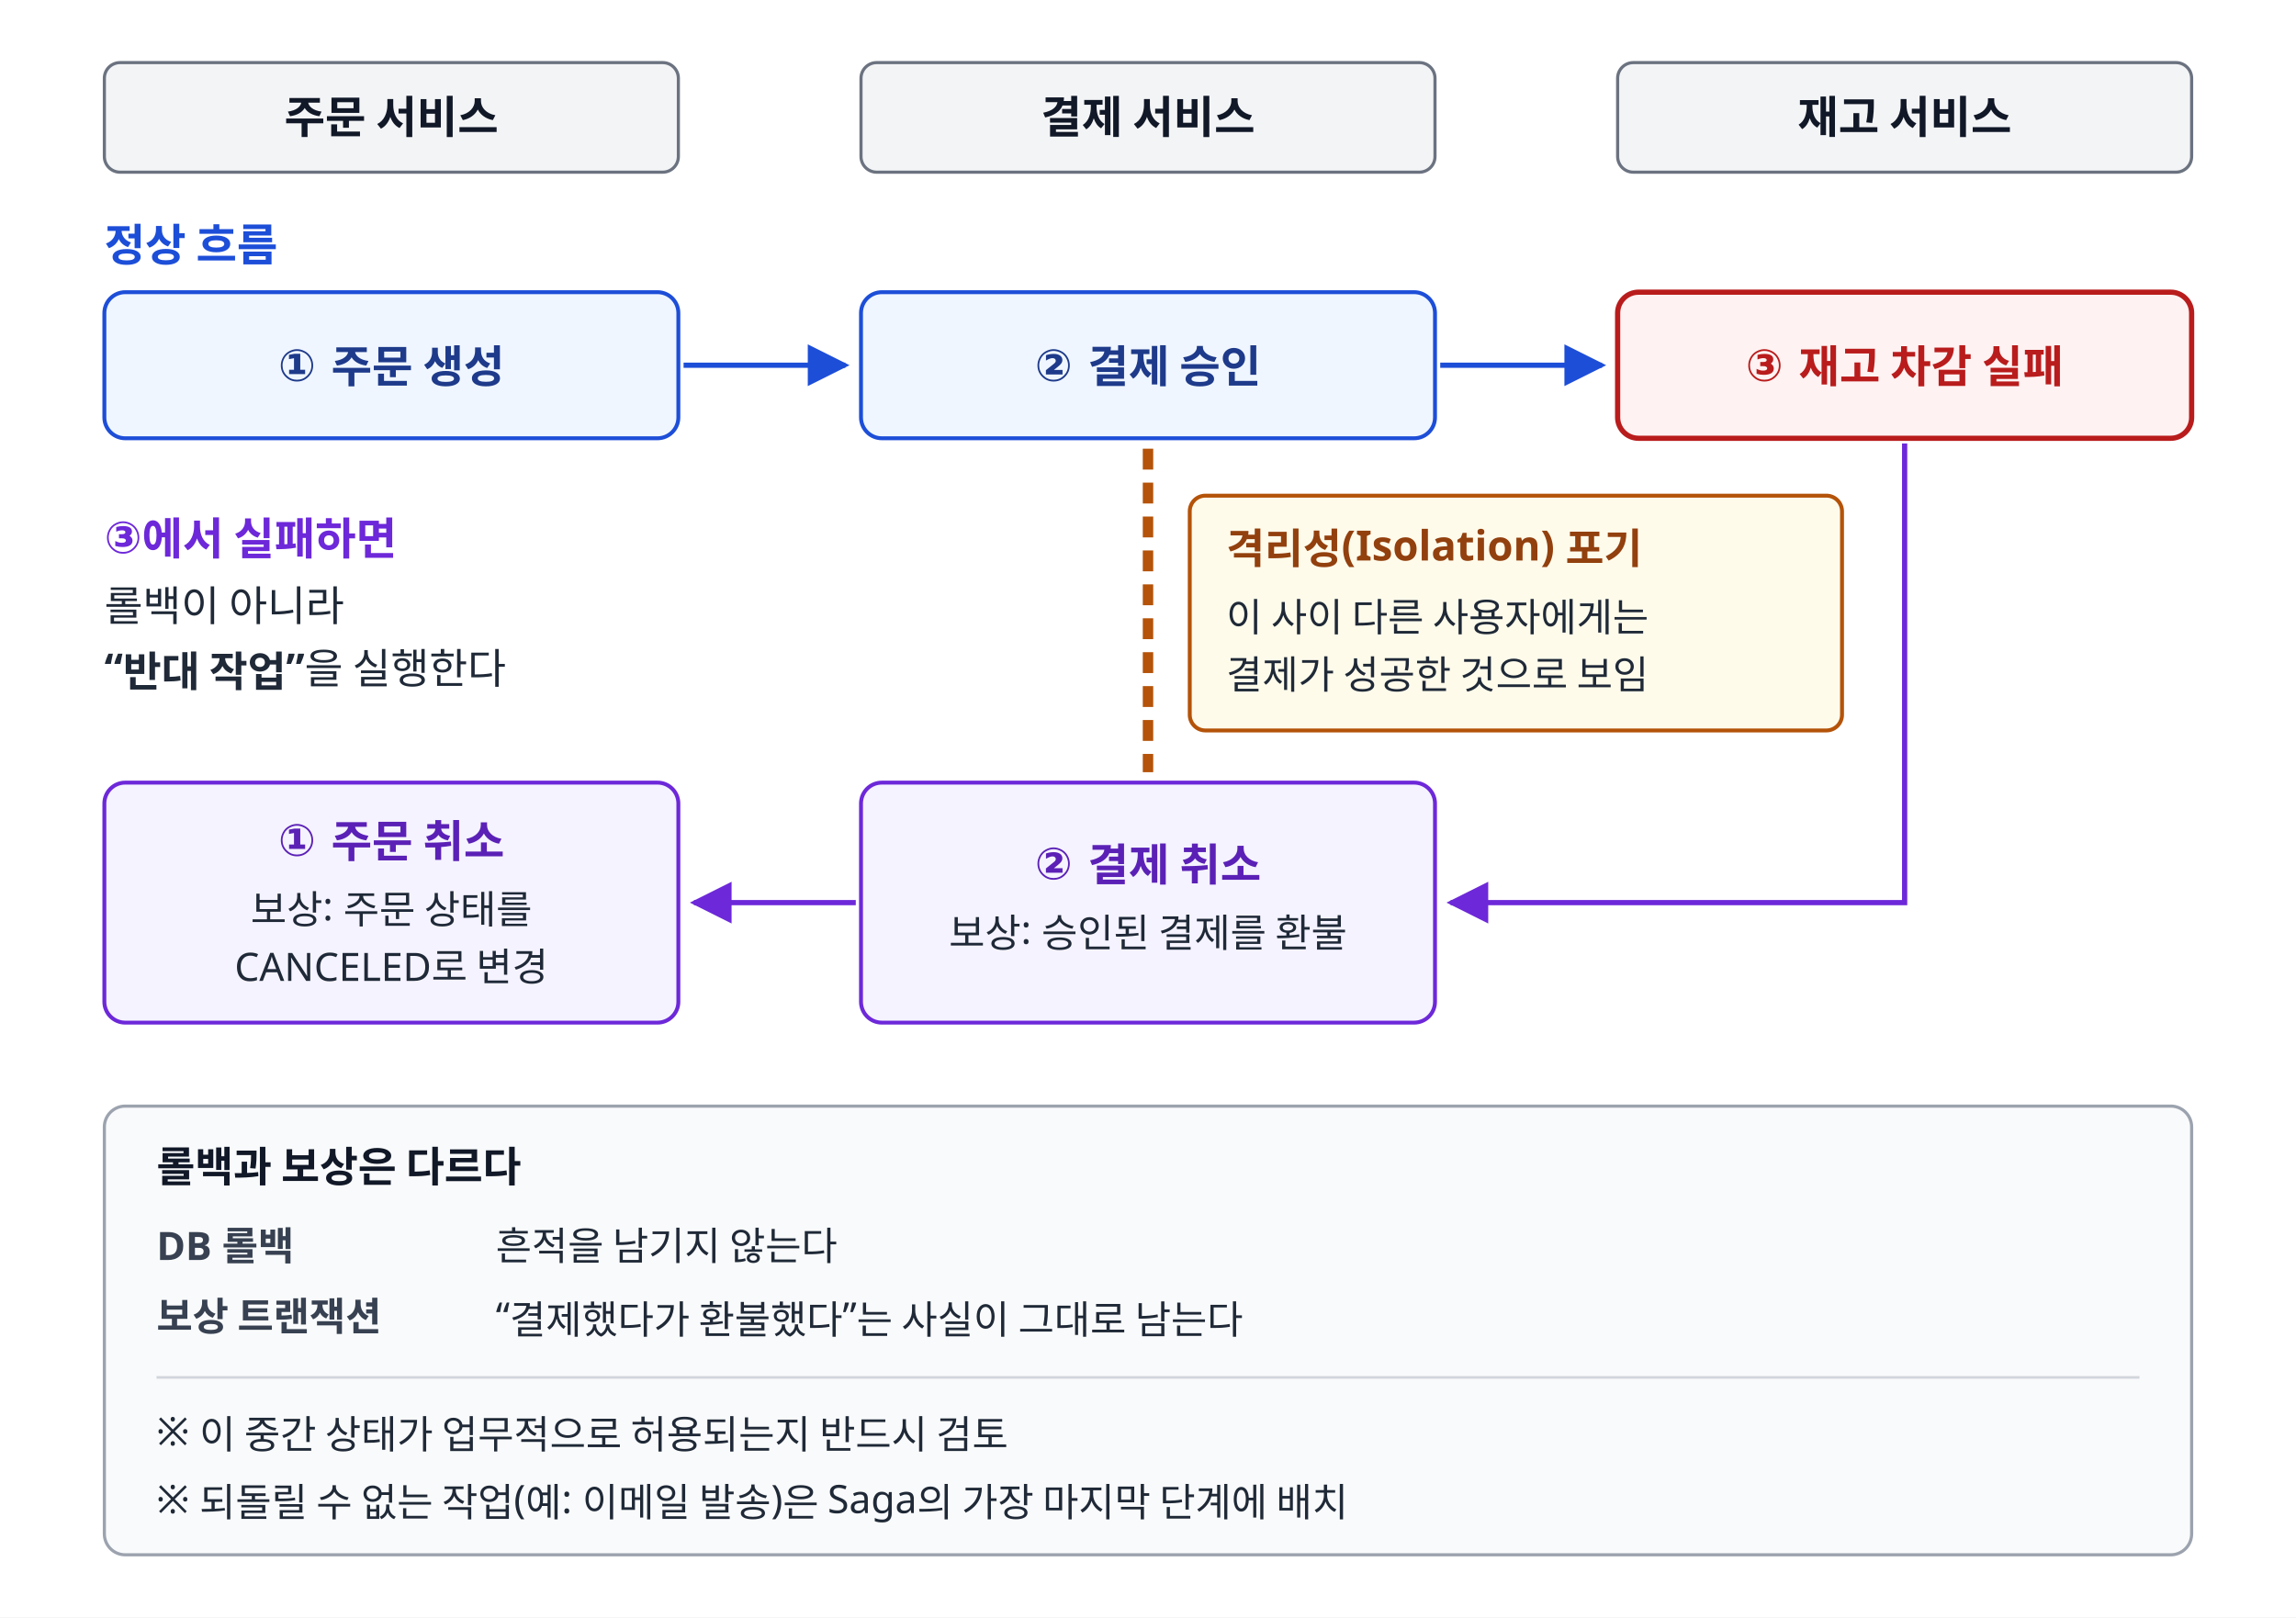
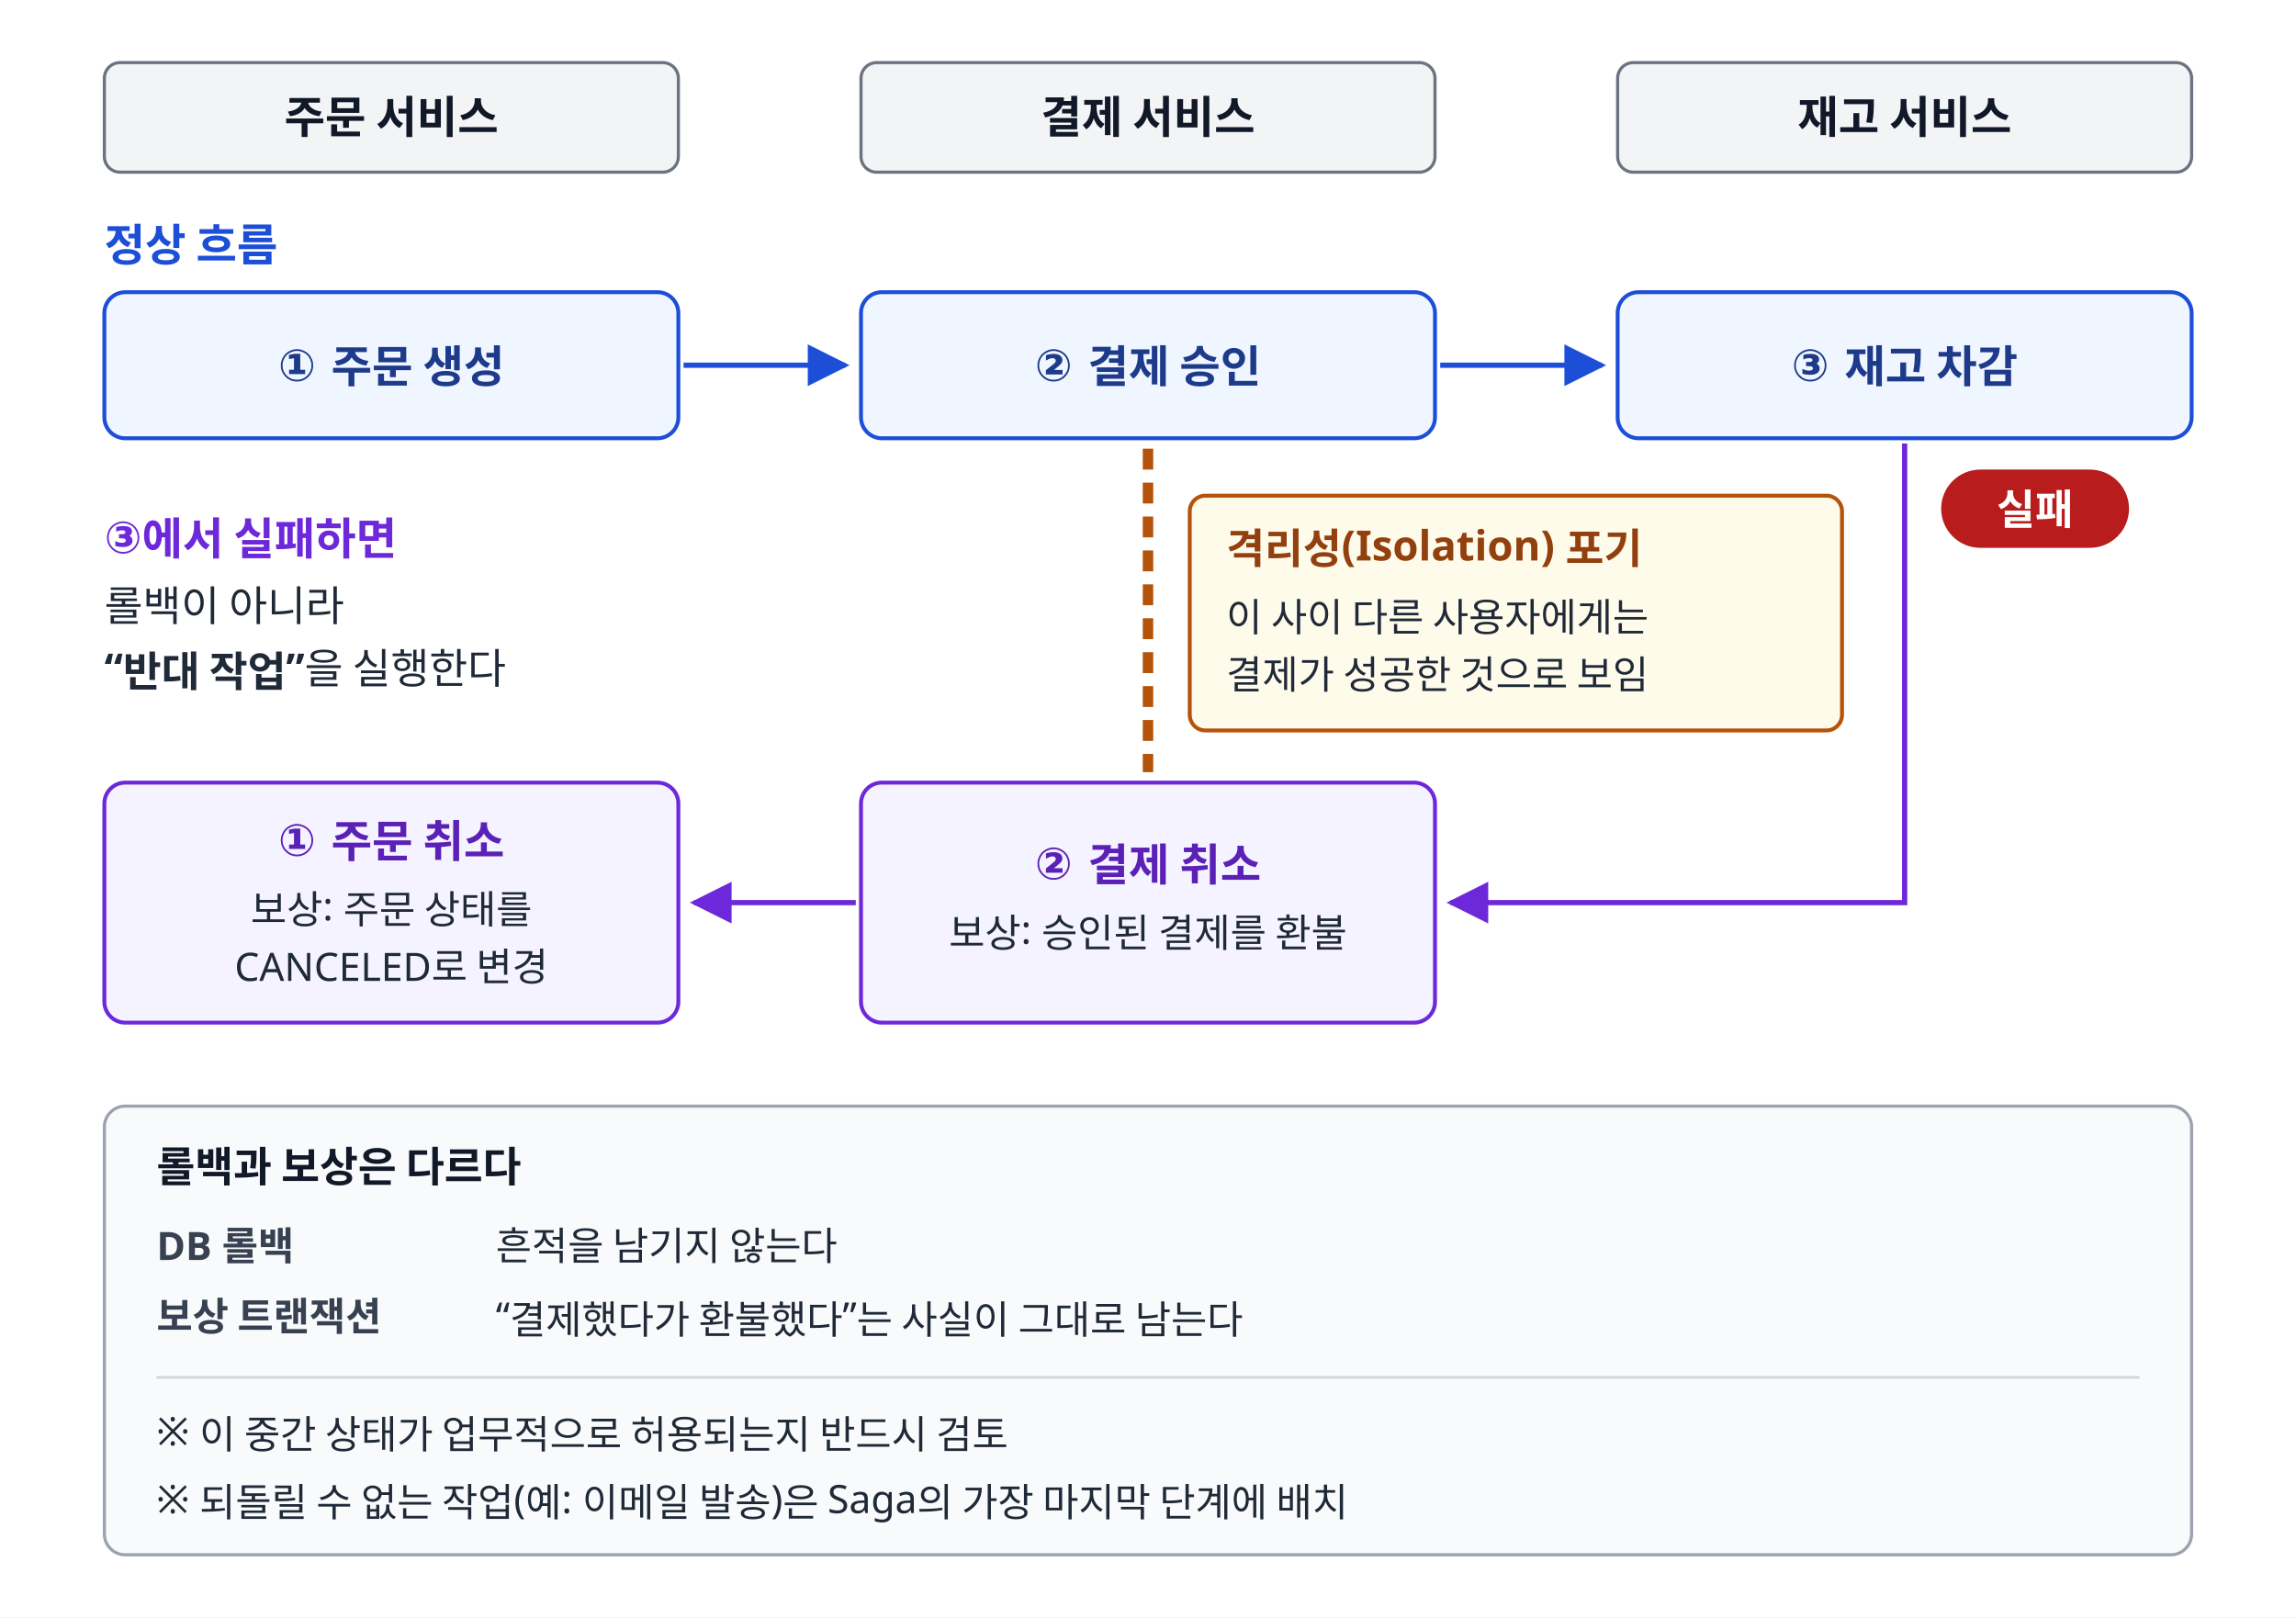
<svg xmlns="http://www.w3.org/2000/svg" viewBox="0 0 880 620" width="880" height="620" font-family="'Malgun Gothic','Apple SD Gothic Neo','Noto Sans KR','Segoe UI',sans-serif" role="img" aria-labelledby="t d">
  <defs>
    <marker id="ah-blue" viewBox="0 0 10 10" refX="9" refY="5" markerWidth="8" markerHeight="8" orient="auto-start-reverse">
      <path d="M0,0 L10,5 L0,10 z" fill="#1d4ed8" />
    </marker>
    <marker id="ah-purple" viewBox="0 0 10 10" refX="9" refY="5" markerWidth="8" markerHeight="8" orient="auto-start-reverse">
      <path d="M0,0 L10,5 L0,10 z" fill="#6d28d9" />
    </marker>
  </defs>
  <rect width="880" height="620" fill="#ffffff" />
  <rect x="40" y="24" width="220" height="42" rx="6" fill="#f3f4f6" stroke="#6b7280" stroke-width="1.2" />
  <text x="150" y="51" font-size="17" font-weight="bold" fill="#111827" text-anchor="middle">주문 서비스</text>
  <rect x="330" y="24" width="220" height="42" rx="6" fill="#f3f4f6" stroke="#6b7280" stroke-width="1.2" />
  <text x="440" y="51" font-size="17" font-weight="bold" fill="#111827" text-anchor="middle">결제 서비스</text>
  <rect x="620" y="24" width="220" height="42" rx="6" fill="#f3f4f6" stroke="#6b7280" stroke-width="1.2" />
  <text x="730" y="51" font-size="17" font-weight="bold" fill="#111827" text-anchor="middle">재고 서비스</text>
  <text x="40" y="100" font-size="17" font-weight="bold" fill="#1d4ed8">정상 흐름</text>
  <rect x="40" y="112" width="220" height="56" rx="8" fill="#eff6ff" stroke="#1d4ed8" stroke-width="1.5" />
  <text x="150" y="146" font-size="17" font-weight="bold" fill="#1e3a8a" text-anchor="middle">① 주문 생성</text>
  <rect x="330" y="112" width="220" height="56" rx="8" fill="#eff6ff" stroke="#1d4ed8" stroke-width="1.5" />
  <text x="440" y="146" font-size="17" font-weight="bold" fill="#1e3a8a" text-anchor="middle">② 결제 승인</text>
-   <rect x="620" y="112" width="220" height="56" rx="8" fill="#fef2f2" stroke="#b91c1c" stroke-width="2" />
-   <text x="730" y="146" font-size="17" font-weight="bold" fill="#b91c1c" text-anchor="middle">③ 재고 차감 실패</text>
+   <rect x="620" y="112" width="220" height="56" rx="8" fill="#eff6ff" stroke="#1d4ed8" stroke-width="1.5" />
+   <text x="730" y="146" font-size="17" font-weight="bold" fill="#1e3a8a" text-anchor="middle">③ 재고 차감</text>
  <path d="M262,140 L324,140" fill="none" stroke="#1d4ed8" stroke-width="2" marker-end="url(#ah-blue)" />
  <path d="M552,140 L614,140" fill="none" stroke="#1d4ed8" stroke-width="2" marker-end="url(#ah-blue)" />
  <text x="40" y="212" font-size="17" font-weight="bold" fill="#6d28d9">③에서 실패하면</text>
  <text x="40" y="238" font-size="16" fill="#1f2937">롤백이 아니라</text>
  <text x="40" y="262" font-size="16" fill="#1f2937">
    <tspan font-weight="bold">“반대 작업”</tspan>을 실행한다</text>
  <path d="M440,172 L440,296" fill="none" stroke="#b45309" stroke-width="4" stroke-dasharray="8 5" />
  <rect x="456" y="190" width="250" height="90" rx="6" fill="#fffbeb" stroke="#b45309" stroke-width="1.5" />
  <text x="470" y="216" font-size="16" font-weight="bold" fill="#92400e">격리성(Isolation) 포기</text>
  <text x="470" y="242" font-size="15" fill="#1f2937">이 사이 다른 사용자에게는</text>
  <text x="470" y="264" font-size="15" fill="#1f2937">결제가 성공한 것으로 보임</text>
  <path d="M730,170 L730,346 L556,346" fill="none" stroke="#6d28d9" stroke-width="2" marker-end="url(#ah-purple)" />
+   <rect x="744" y="180" width="72" height="30" rx="15" fill="#b91c1c" />
+   <text x="780" y="201" font-size="16" font-weight="bold" fill="#ffffff" text-anchor="middle">실패</text>
  <rect x="330" y="300" width="220" height="92" rx="8" fill="#f5f3ff" stroke="#6d28d9" stroke-width="1.5" />
  <text x="440" y="337" font-size="17" font-weight="bold" fill="#5b21b6" text-anchor="middle">② 결제 취소</text>
  <text x="440" y="363" font-size="15" fill="#1f2937" text-anchor="middle">보상: 승인된 결제를 환불</text>
  <path d="M328,346 L266,346" fill="none" stroke="#6d28d9" stroke-width="2" marker-end="url(#ah-purple)" />
  <rect x="40" y="300" width="220" height="92" rx="8" fill="#f5f3ff" stroke="#6d28d9" stroke-width="1.5" />
  <text x="150" y="328" font-size="17" font-weight="bold" fill="#5b21b6" text-anchor="middle">① 주문 취소</text>
  <text x="150" y="354" font-size="15" fill="#1f2937" text-anchor="middle">보상: 주문 상태를</text>
  <text x="150" y="376" font-size="15" fill="#1f2937" text-anchor="middle">CANCELED로 변경</text>
  <rect x="40" y="424" width="800" height="172" rx="8" fill="#f9fafb" stroke="#9ca3af" stroke-width="1.2" />
  <text x="60" y="453" font-size="16" font-weight="bold" fill="#111827">롤백과 보상은 다르다</text>
  <text x="60" y="483" font-size="15" font-weight="bold" fill="#374151">DB 롤백</text>
  <text x="190" y="483" font-size="15" fill="#1f2937">흔적을 남기지 않는다</text>
  <text x="60" y="510" font-size="15" font-weight="bold" fill="#374151">보상 트랜잭션</text>
  <text x="190" y="510" font-size="15" fill="#1f2937">“결제했다가 환불했다”는 사실이 그대로 남는다</text>
  <path d="M60,528 L820,528" fill="none" stroke="#d1d5db" stroke-width="1" />
  <text x="60" y="554" font-size="15" fill="#1f2937">※ 이 중간 상태가 업무적으로 허용되는지 반드시 검토</text>
  <text x="60" y="580" font-size="15" fill="#1f2937">※ 되돌릴 수 없는 작업(예: 이메일 발송)은 Saga의 가장 마지막 단계에 배치</text>
</svg>
